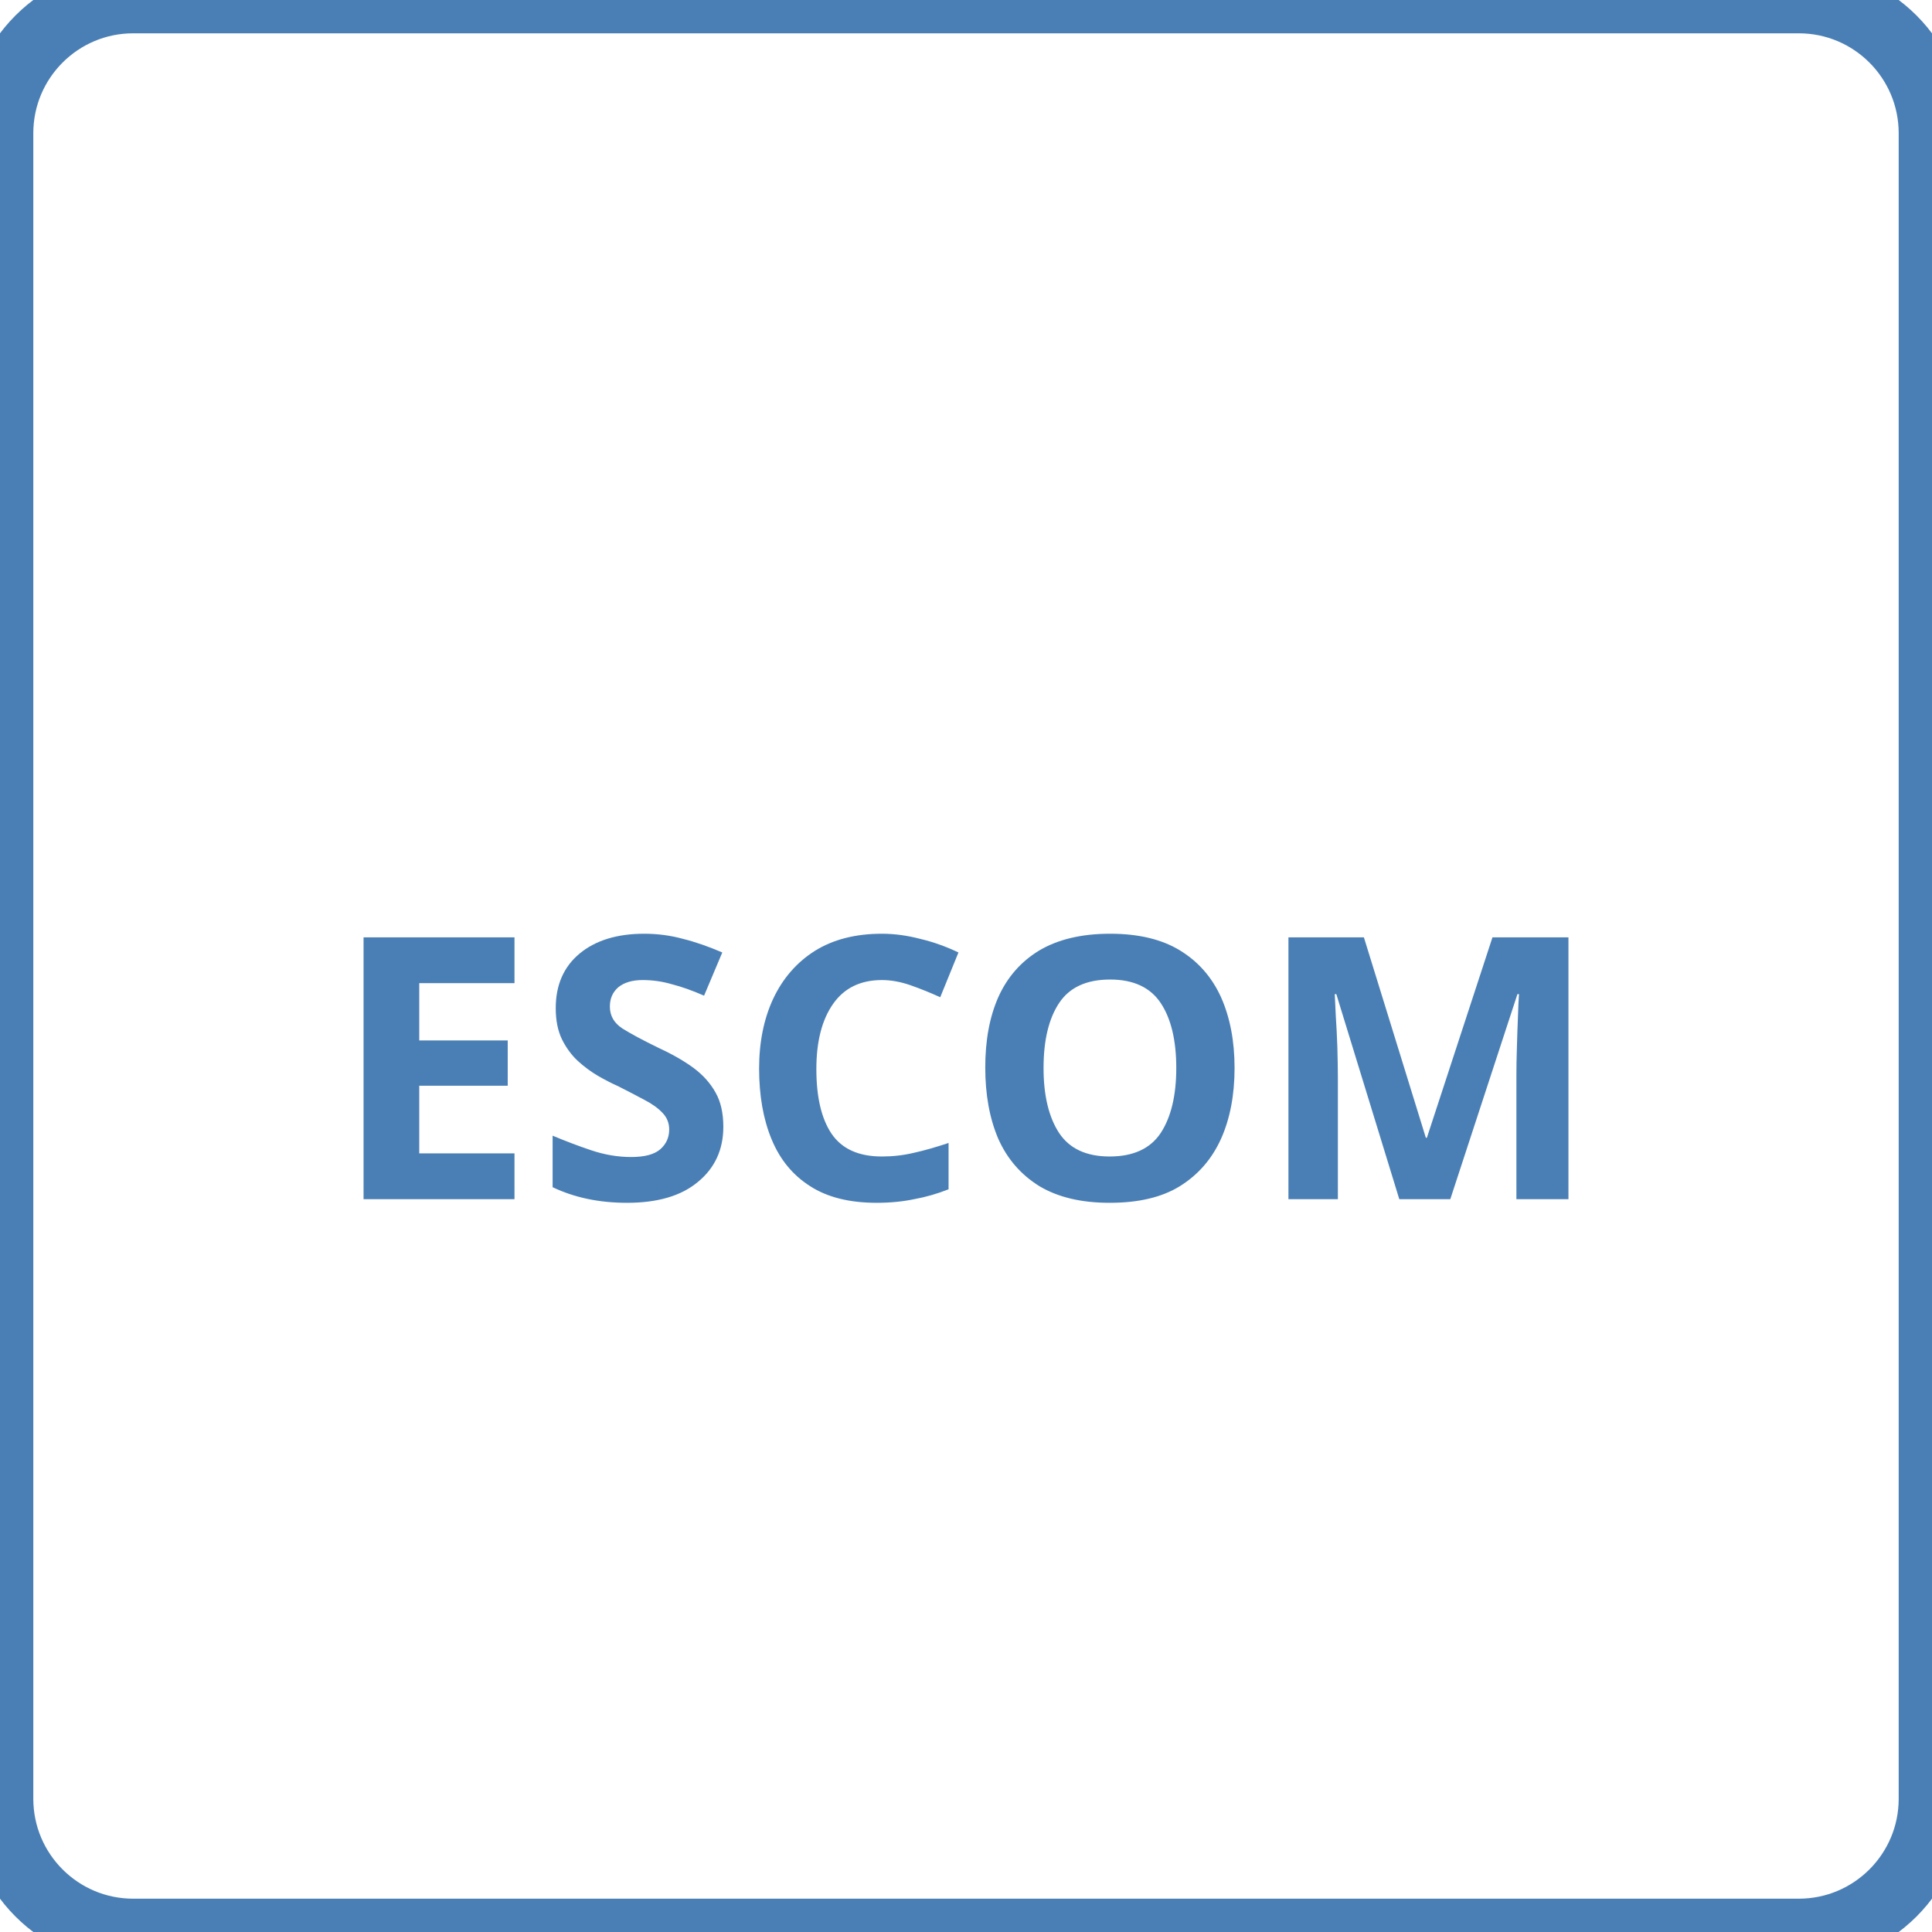
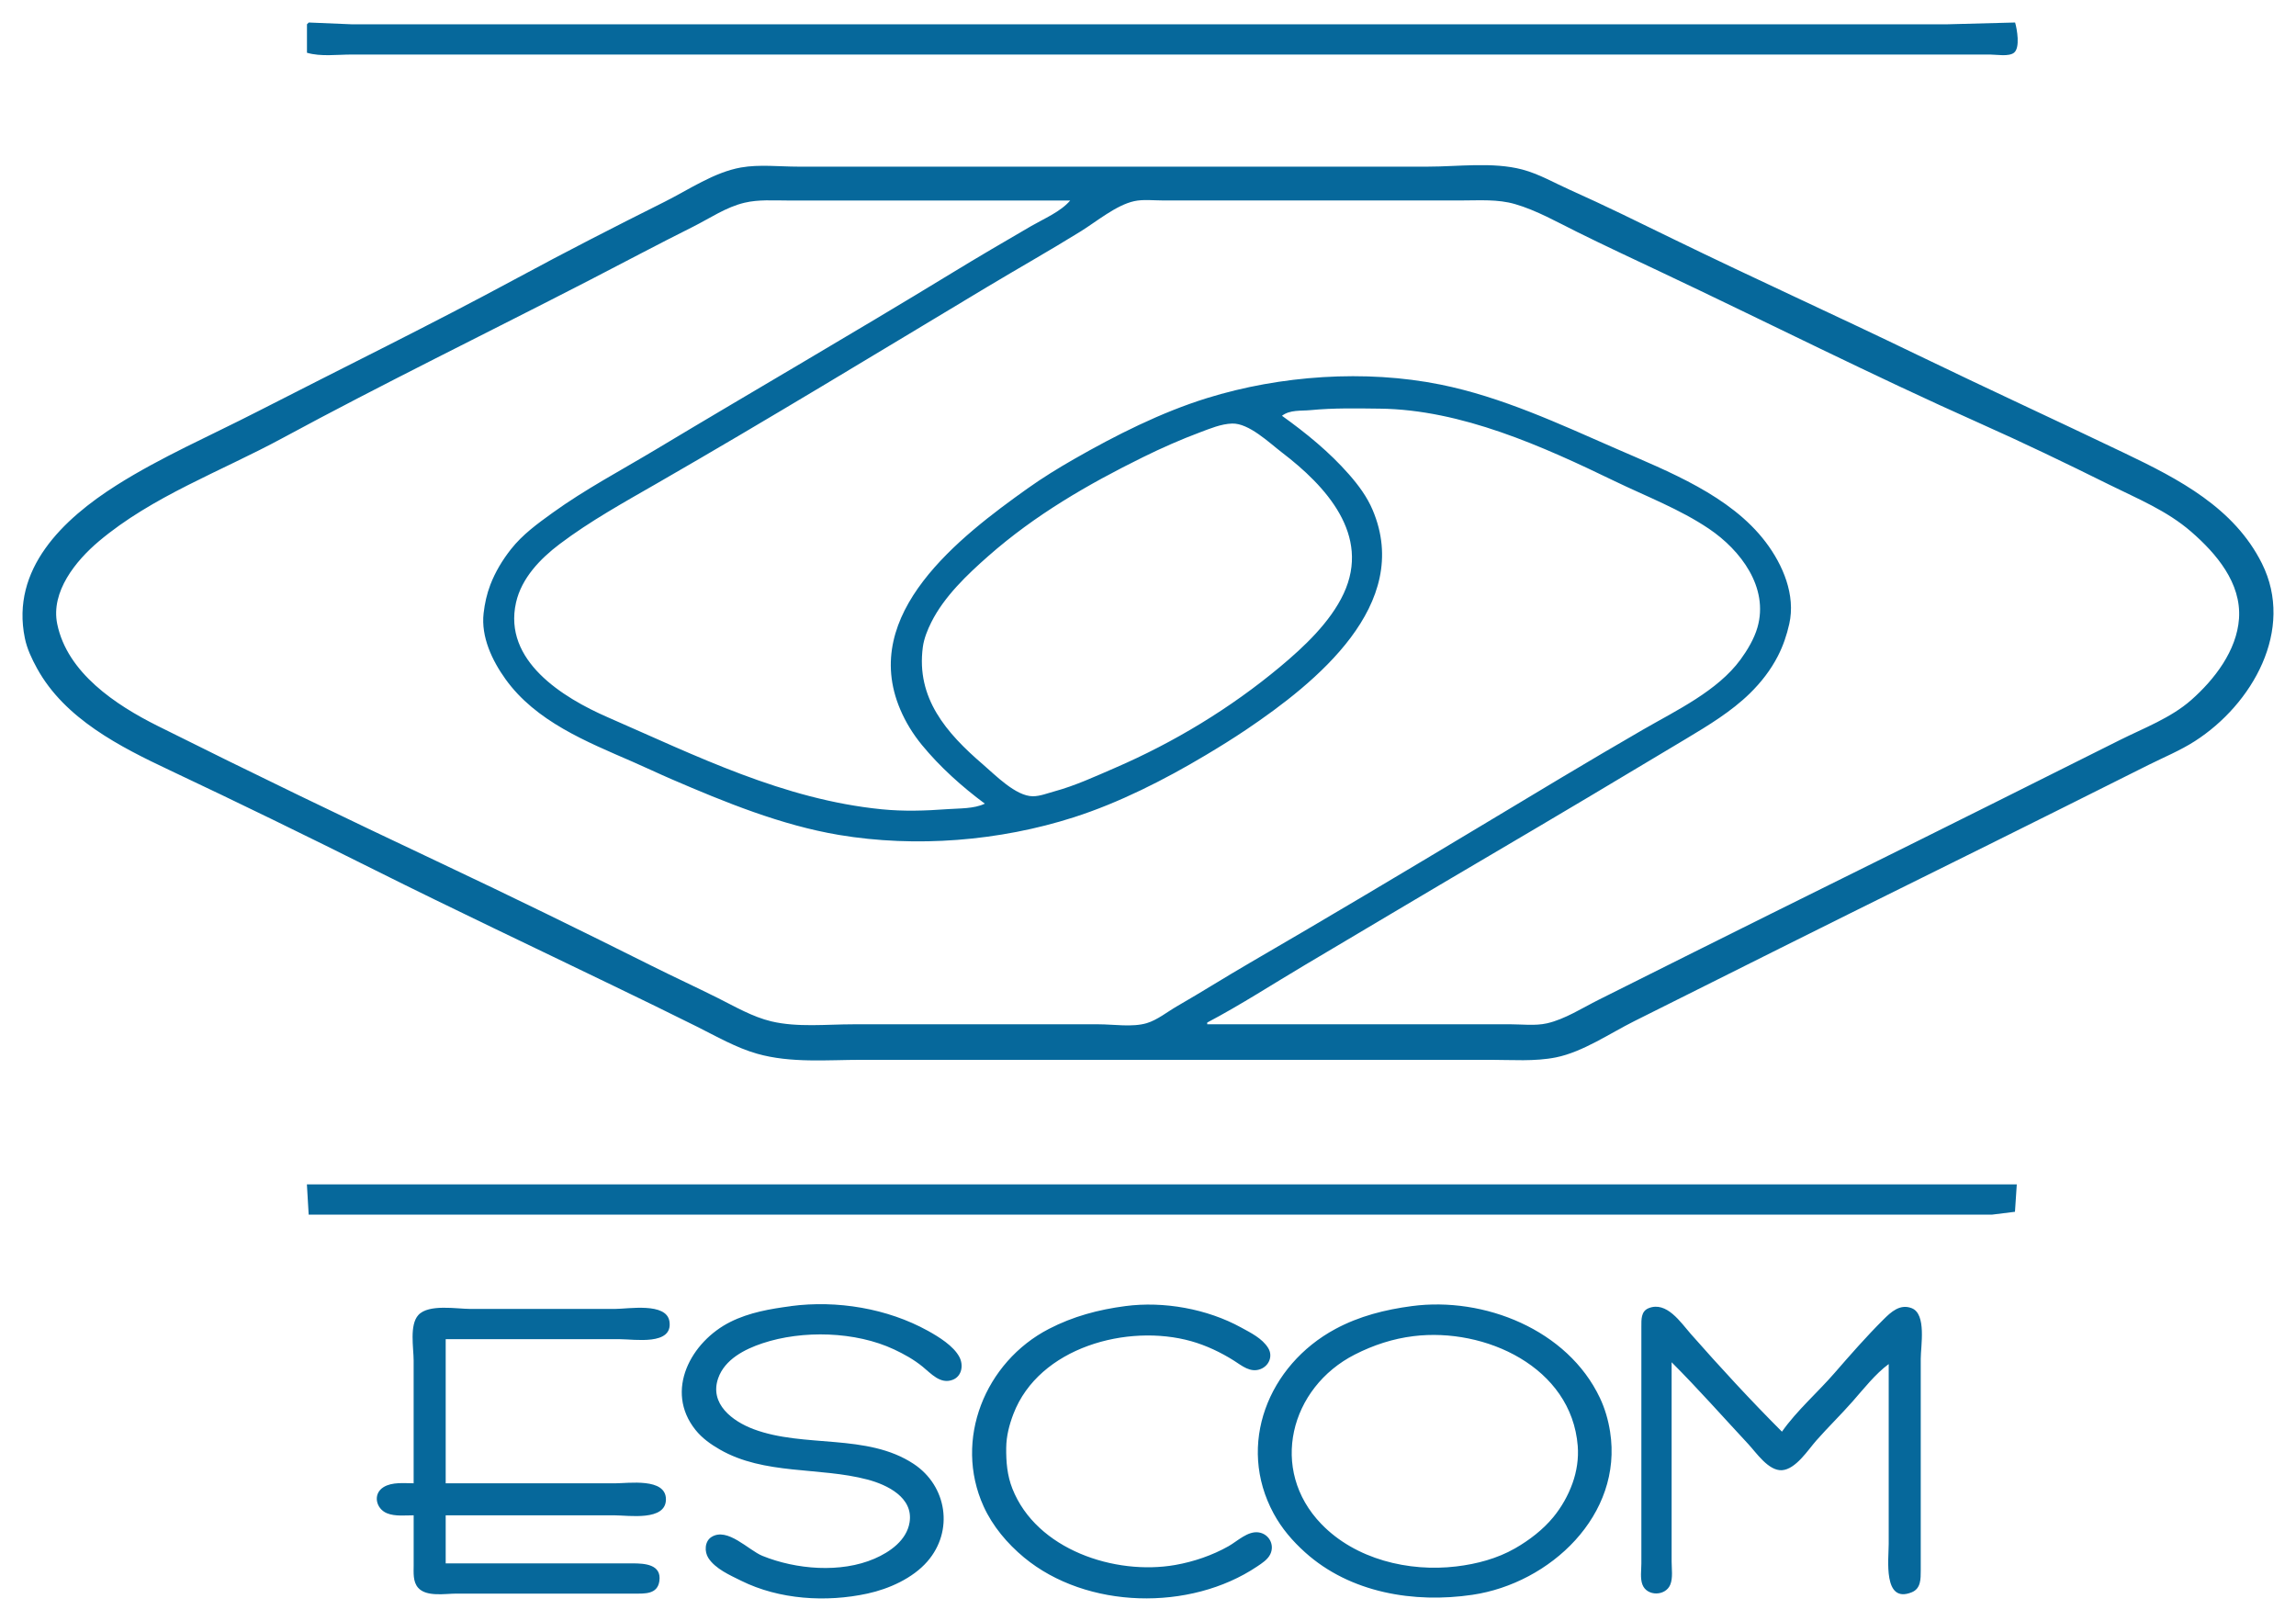
- <svg xmlns="http://www.w3.org/2000/svg" width="58" height="58" viewBox="0 0 58 58">
-   <rect width="58" height="58" rx="4" fill="none" stroke="#4a7fb5" stroke-width="2" />
-   <text x="29" y="36" font-family="sans-serif" font-size="11" font-weight="bold" fill="#4a7fb5" text-anchor="middle">ESCOM</text>
+ <svg xmlns="http://www.w3.org/2000/svg" width="102mm" height="72mm" viewBox="0 0 102 72" version="1.1" id="svg1" xml:space="preserve">
+   <defs id="defs1" />
+   <g id="layer1">
+     <path style="fill:#06689b;stroke:none;stroke-width:0.224" d="m 13.716,1 -0.079,0.079 v 1.265 c 0.61,0.18 1.342,0.079 1.976,0.079 h 3.715 12.331 40.313 13.675 2.767 c 0.279,0 0.827,0.103 1.059,-0.081 0.281,-0.222 0.134,-1.049 0.048,-1.342 l -3.004,0.079 h -5.691 -18.18 -33.357 -10.434 -3.241 l -1.897,-0.079 m 19.208,6.439 c -1.205,0.213 -2.316,0.983 -3.399,1.525 -2.199,1.099 -4.399,2.225 -6.561,3.394 -3.801,2.055 -7.696,3.96 -11.541,5.932 -2.075,1.064 -4.273,2.017 -6.245,3.265 -2.385,1.51 -4.704,3.724 -4.075,6.794 0.098,0.479 0.308,0.917 0.542,1.344 1.232,2.242 3.687,3.483 5.904,4.529 3.044,1.436 6.08,2.917 9.09,4.422 3.51,1.755 7.061,3.43 10.592,5.139 1.24,0.6 2.483,1.201 3.715,1.817 0.863,0.431 1.756,0.947 2.688,1.211 1.502,0.426 3.119,0.271 4.664,0.271 h 7.825 15.256 4.822 c 0.96,0 1.978,0.082 2.925,-0.109 1.194,-0.241 2.397,-1.07 3.478,-1.61 l 6.482,-3.241 c 4.131,-2.066 8.278,-4.099 12.41,-6.165 1.317,-0.659 2.633,-1.321 3.952,-1.976 0.683,-0.34 1.412,-0.642 2.055,-1.054 2.556,-1.639 4.452,-4.95 2.982,-7.897 -1.232,-2.47 -3.692,-3.746 -6.065,-4.883 -3.077,-1.474 -6.177,-2.9 -9.248,-4.385 -3.596,-1.74 -7.237,-3.388 -10.829,-5.138 -1.519,-0.74 -3.041,-1.494 -4.585,-2.182 -0.705,-0.314 -1.381,-0.713 -2.134,-0.912 C 66.325,7.186 64.77,7.403 63.435,7.403 h -7.984 -15.098 -4.901 c -0.819,0 -1.722,-0.106 -2.529,0.037 m 14.623,1.465 c -0.427,0.502 -1.171,0.811 -1.739,1.14 -1.19,0.691 -2.383,1.389 -3.557,2.106 -4.346,2.652 -8.755,5.201 -13.121,7.821 -1.535,0.921 -3.133,1.764 -4.585,2.812 -0.669,0.483 -1.328,0.96 -1.844,1.614 -0.377,0.478 -0.699,1.011 -0.917,1.581 -0.158,0.412 -0.248,0.827 -0.299,1.265 -0.12,1.048 0.379,2.099 0.972,2.925 1.351,1.881 3.594,2.777 5.645,3.67 0.583,0.253 1.156,0.528 1.739,0.779 2.367,1.021 4.875,2.044 7.43,2.473 3.414,0.573 7.135,0.275 10.434,-0.783 2.021,-0.648 4.03,-1.67 5.849,-2.755 0.616,-0.367 1.223,-0.743 1.818,-1.144 3.094,-2.086 7.389,-5.545 5.611,-9.749 -0.249,-0.59 -0.629,-1.102 -1.049,-1.581 -0.874,-0.997 -1.907,-1.839 -2.981,-2.608 0.356,-0.274 0.836,-0.21 1.265,-0.251 1.042,-0.1 2.044,-0.078 3.083,-0.066 3.621,0.043 7.228,1.67 10.434,3.221 1.399,0.677 2.896,1.244 4.189,2.117 1.406,0.949 2.665,2.606 2.151,4.385 -0.144,0.5 -0.446,1.006 -0.751,1.423 -1.021,1.395 -2.858,2.263 -4.325,3.109 -2.44,1.408 -4.856,2.871 -7.272,4.321 -3.387,2.032 -6.781,4.058 -10.197,6.041 -1.088,0.631 -2.151,1.304 -3.241,1.931 -0.428,0.246 -0.868,0.608 -1.344,0.751 -0.634,0.19 -1.476,0.051 -2.134,0.051 h -4.506 -6.403 c -1.186,0 -2.476,0.145 -3.636,-0.131 -0.835,-0.199 -1.609,-0.654 -2.371,-1.035 -0.97,-0.485 -1.955,-0.938 -2.925,-1.423 -3.116,-1.558 -6.255,-3.094 -9.406,-4.581 -4.207,-1.985 -8.408,-4.01 -12.568,-6.09 -1.852,-0.926 -4.008,-2.352 -4.453,-4.525 -0.294,-1.434 0.827,-2.81 1.844,-3.668 2.375,-2.004 5.43,-3.11 8.142,-4.577 4.507,-2.438 9.121,-4.687 13.675,-7.035 1.529,-0.788 3.046,-1.597 4.585,-2.366 0.749,-0.375 1.468,-0.875 2.292,-1.068 0.619,-0.146 1.265,-0.098 1.897,-0.098 h 2.925 9.643 m 6.086,36.598 v -0.079 c 1.485,-0.782 2.904,-1.705 4.347,-2.561 2.74,-1.624 5.474,-3.257 8.221,-4.87 2.907,-1.708 5.804,-3.434 8.695,-5.169 0.987,-0.592 2.02,-1.215 2.846,-2.025 0.498,-0.488 0.925,-1.037 1.244,-1.659 0.233,-0.454 0.392,-0.926 0.504,-1.423 0.29,-1.286 -0.282,-2.627 -1.047,-3.636 -1.568,-2.071 -4.315,-3.134 -6.629,-4.144 -2.537,-1.107 -5.092,-2.306 -7.825,-2.856 -3.334,-0.671 -7.108,-0.407 -10.355,0.599 -2.054,0.636 -4.067,1.654 -5.928,2.719 -0.7,0.401 -1.398,0.831 -2.055,1.299 -3.021,2.151 -7.462,5.561 -5.657,9.813 0.244,0.575 0.568,1.098 0.963,1.581 0.801,0.976 1.784,1.858 2.797,2.608 -0.484,0.233 -1.131,0.205 -1.66,0.244 -0.98,0.072 -1.944,0.104 -2.925,0.006 -4.359,-0.436 -8.211,-2.361 -12.173,-4.09 -2.001,-0.873 -4.65,-2.516 -4.07,-5.092 0.246,-1.09 1.076,-1.948 1.935,-2.598 1.358,-1.026 2.874,-1.862 4.347,-2.71 4.913,-2.827 9.762,-5.782 14.623,-8.699 1.392,-0.835 2.809,-1.634 4.189,-2.489 0.693,-0.43 1.571,-1.164 2.371,-1.338 0.4,-0.087 0.857,-0.031 1.265,-0.031 h 2.292 7.351 3.636 c 0.791,0 1.603,-0.062 2.371,0.161 0.956,0.277 1.877,0.801 2.767,1.242 1.228,0.609 2.476,1.19 3.715,1.776 4.715,2.227 9.386,4.59 14.149,6.712 1.941,0.865 3.867,1.791 5.77,2.736 1.26,0.625 2.559,1.152 3.636,2.087 1.117,0.97 2.236,2.276 2.127,3.861 -0.098,1.424 -1.096,2.714 -2.127,3.621 -0.902,0.794 -2.098,1.241 -3.162,1.773 l -5.691,2.846 c -4.396,2.198 -8.805,4.363 -13.2,6.561 l -4.268,2.134 c -0.724,0.362 -1.497,0.863 -2.292,1.045 -0.522,0.12 -1.127,0.042 -1.66,0.042 h -3.241 -10.197 m 1.107,-26.686 c 0.745,-0.024 1.655,0.859 2.213,1.285 1.949,1.488 3.958,3.663 2.741,6.272 -0.59,1.265 -1.764,2.366 -2.82,3.247 -2.205,1.841 -4.713,3.36 -7.351,4.499 -0.886,0.383 -1.753,0.785 -2.688,1.04 -0.306,0.083 -0.627,0.214 -0.949,0.214 -0.756,-0.001 -1.673,-0.948 -2.213,-1.411 -1.632,-1.401 -2.975,-2.95 -2.673,-5.217 0.051,-0.379 0.208,-0.766 0.379,-1.107 0.57,-1.137 1.59,-2.108 2.532,-2.937 2.068,-1.821 4.416,-3.183 6.877,-4.395 0.823,-0.405 1.67,-0.78 2.529,-1.101 0.449,-0.168 0.936,-0.374 1.423,-0.389 m -41.103,33.8 0.079,1.344 h 58.177 13.517 3.083 l 1.025,-0.127 0.081,-1.217 H 13.637 m 21.5,5.409 c -0.924,0.122 -1.843,0.278 -2.688,0.699 -1.743,0.869 -2.947,3.056 -1.551,4.8 0.295,0.368 0.672,0.635 1.077,0.868 1.978,1.141 4.421,0.771 6.561,1.336 0.88,0.232 2.052,0.8 1.871,1.906 -0.13,0.793 -0.869,1.312 -1.555,1.608 -1.506,0.651 -3.488,0.481 -4.98,-0.123 -0.62,-0.251 -1.552,-1.287 -2.265,-0.839 -0.306,0.193 -0.319,0.653 -0.138,0.933 0.313,0.484 0.957,0.762 1.454,1.009 1.695,0.842 3.782,0.968 5.612,0.572 0.953,-0.206 2.011,-0.678 2.662,-1.425 1.183,-1.356 0.876,-3.356 -0.607,-4.336 -2.076,-1.371 -4.863,-0.697 -7.114,-1.544 -0.935,-0.351 -1.967,-1.123 -1.572,-2.259 0.292,-0.841 1.179,-1.292 1.968,-1.555 1.782,-0.594 4.136,-0.531 5.849,0.273 0.45,0.211 0.878,0.45 1.265,0.765 0.38,0.309 0.793,0.796 1.34,0.583 0.409,-0.159 0.485,-0.652 0.294,-1.014 -0.259,-0.492 -0.924,-0.9 -1.398,-1.162 -1.803,-0.997 -4.04,-1.367 -6.086,-1.098 m 14.86,0 c -1.2,0.158 -2.318,0.455 -3.399,1.014 -2.836,1.468 -4.242,4.928 -2.9,7.884 0.4,0.88 1.053,1.653 1.793,2.267 2.785,2.308 7.385,2.398 10.355,0.405 0.217,-0.146 0.467,-0.302 0.586,-0.544 0.205,-0.418 -0.052,-0.898 -0.507,-0.971 -0.485,-0.077 -0.951,0.388 -1.343,0.61 -0.724,0.41 -1.552,0.692 -2.371,0.836 -2.676,0.47 -6.165,-0.679 -7.235,-3.392 -0.233,-0.591 -0.281,-1.19 -0.274,-1.818 0.006,-0.519 0.136,-1.019 0.321,-1.502 1.138,-2.964 5.078,-4.022 7.899,-3.229 0.656,0.184 1.323,0.5 1.897,0.864 0.358,0.228 0.73,0.55 1.182,0.375 0.381,-0.148 0.557,-0.58 0.34,-0.935 -0.264,-0.431 -0.778,-0.679 -1.206,-0.914 -1.507,-0.827 -3.435,-1.174 -5.138,-0.95 m 12.726,0 c -1.189,0.158 -2.335,0.445 -3.399,1.018 -2.98,1.606 -4.399,5.14 -2.742,8.196 0.36,0.665 0.837,1.221 1.398,1.726 2.007,1.806 4.846,2.268 7.43,1.887 3.462,-0.51 6.701,-3.553 6.119,-7.248 -0.081,-0.517 -0.228,-1.028 -0.453,-1.502 -1.435,-3.029 -5.144,-4.503 -8.353,-4.077 m 11.541,2.496 c 1.174,1.174 2.275,2.422 3.406,3.636 0.357,0.384 0.897,1.197 1.495,1.159 0.612,-0.039 1.158,-0.901 1.524,-1.317 0.523,-0.593 1.092,-1.145 1.615,-1.739 0.491,-0.557 1.006,-1.22 1.603,-1.66 v 7.984 c 0,0.672 -0.265,2.678 1.024,2.155 0.409,-0.166 0.398,-0.595 0.399,-0.969 v -2.608 -6.798 c 0,-0.566 0.264,-1.984 -0.399,-2.245 -0.522,-0.205 -0.922,0.168 -1.261,0.506 -0.754,0.75 -1.47,1.568 -2.168,2.371 -0.757,0.872 -1.672,1.664 -2.338,2.608 -1.396,-1.396 -2.749,-2.867 -4.054,-4.347 -0.443,-0.503 -1.068,-1.462 -1.87,-1.138 -0.344,0.139 -0.32,0.511 -0.321,0.822 v 2.292 6.403 1.818 c 0,0.293 -0.06,0.669 0.048,0.947 0.203,0.528 1.028,0.513 1.237,-0.002 0.122,-0.3 0.059,-0.706 0.059,-1.024 v -1.976 -2.767 -4.11 m -55.885,5.375 c -0.426,0 -0.954,-0.064 -1.335,0.169 -0.494,0.302 -0.342,0.964 0.151,1.163 0.362,0.146 0.802,0.091 1.184,0.091 v 2.213 c 1.3e-4,0.334 -0.04,0.735 0.199,1.006 0.367,0.416 1.203,0.259 1.698,0.259 h 4.506 3.399 c 0.469,-3e-5 1.027,0.037 1.113,-0.554 0.109,-0.747 -0.655,-0.789 -1.192,-0.789 h -4.506 -3.794 v -2.134 h 7.509 c 0.616,0 2.275,0.268 2.275,-0.711 0,-0.968 -1.664,-0.711 -2.275,-0.711 h -7.509 v -6.403 h 7.746 c 0.635,0 2.36,0.294 2.194,-0.79 -0.132,-0.858 -1.822,-0.554 -2.431,-0.554 h -6.403 c -0.61,0 -1.862,-0.231 -2.32,0.27 -0.405,0.444 -0.21,1.466 -0.21,2.022 v 5.454 m 44.423,-6.538 c 3.17,-0.389 7.014,1.365 7.292,4.878 0.044,0.559 -0.044,1.133 -0.233,1.66 -0.194,0.542 -0.486,1.057 -0.851,1.502 -0.46,0.56 -1.075,1.03 -1.702,1.389 -0.795,0.455 -1.705,0.694 -2.608,0.802 -2.113,0.253 -4.479,-0.316 -5.994,-1.882 -2.337,-2.415 -1.399,-6.065 1.488,-7.533 0.826,-0.42 1.688,-0.703 2.608,-0.816 z" id="path1" />
+   </g>
</svg>
